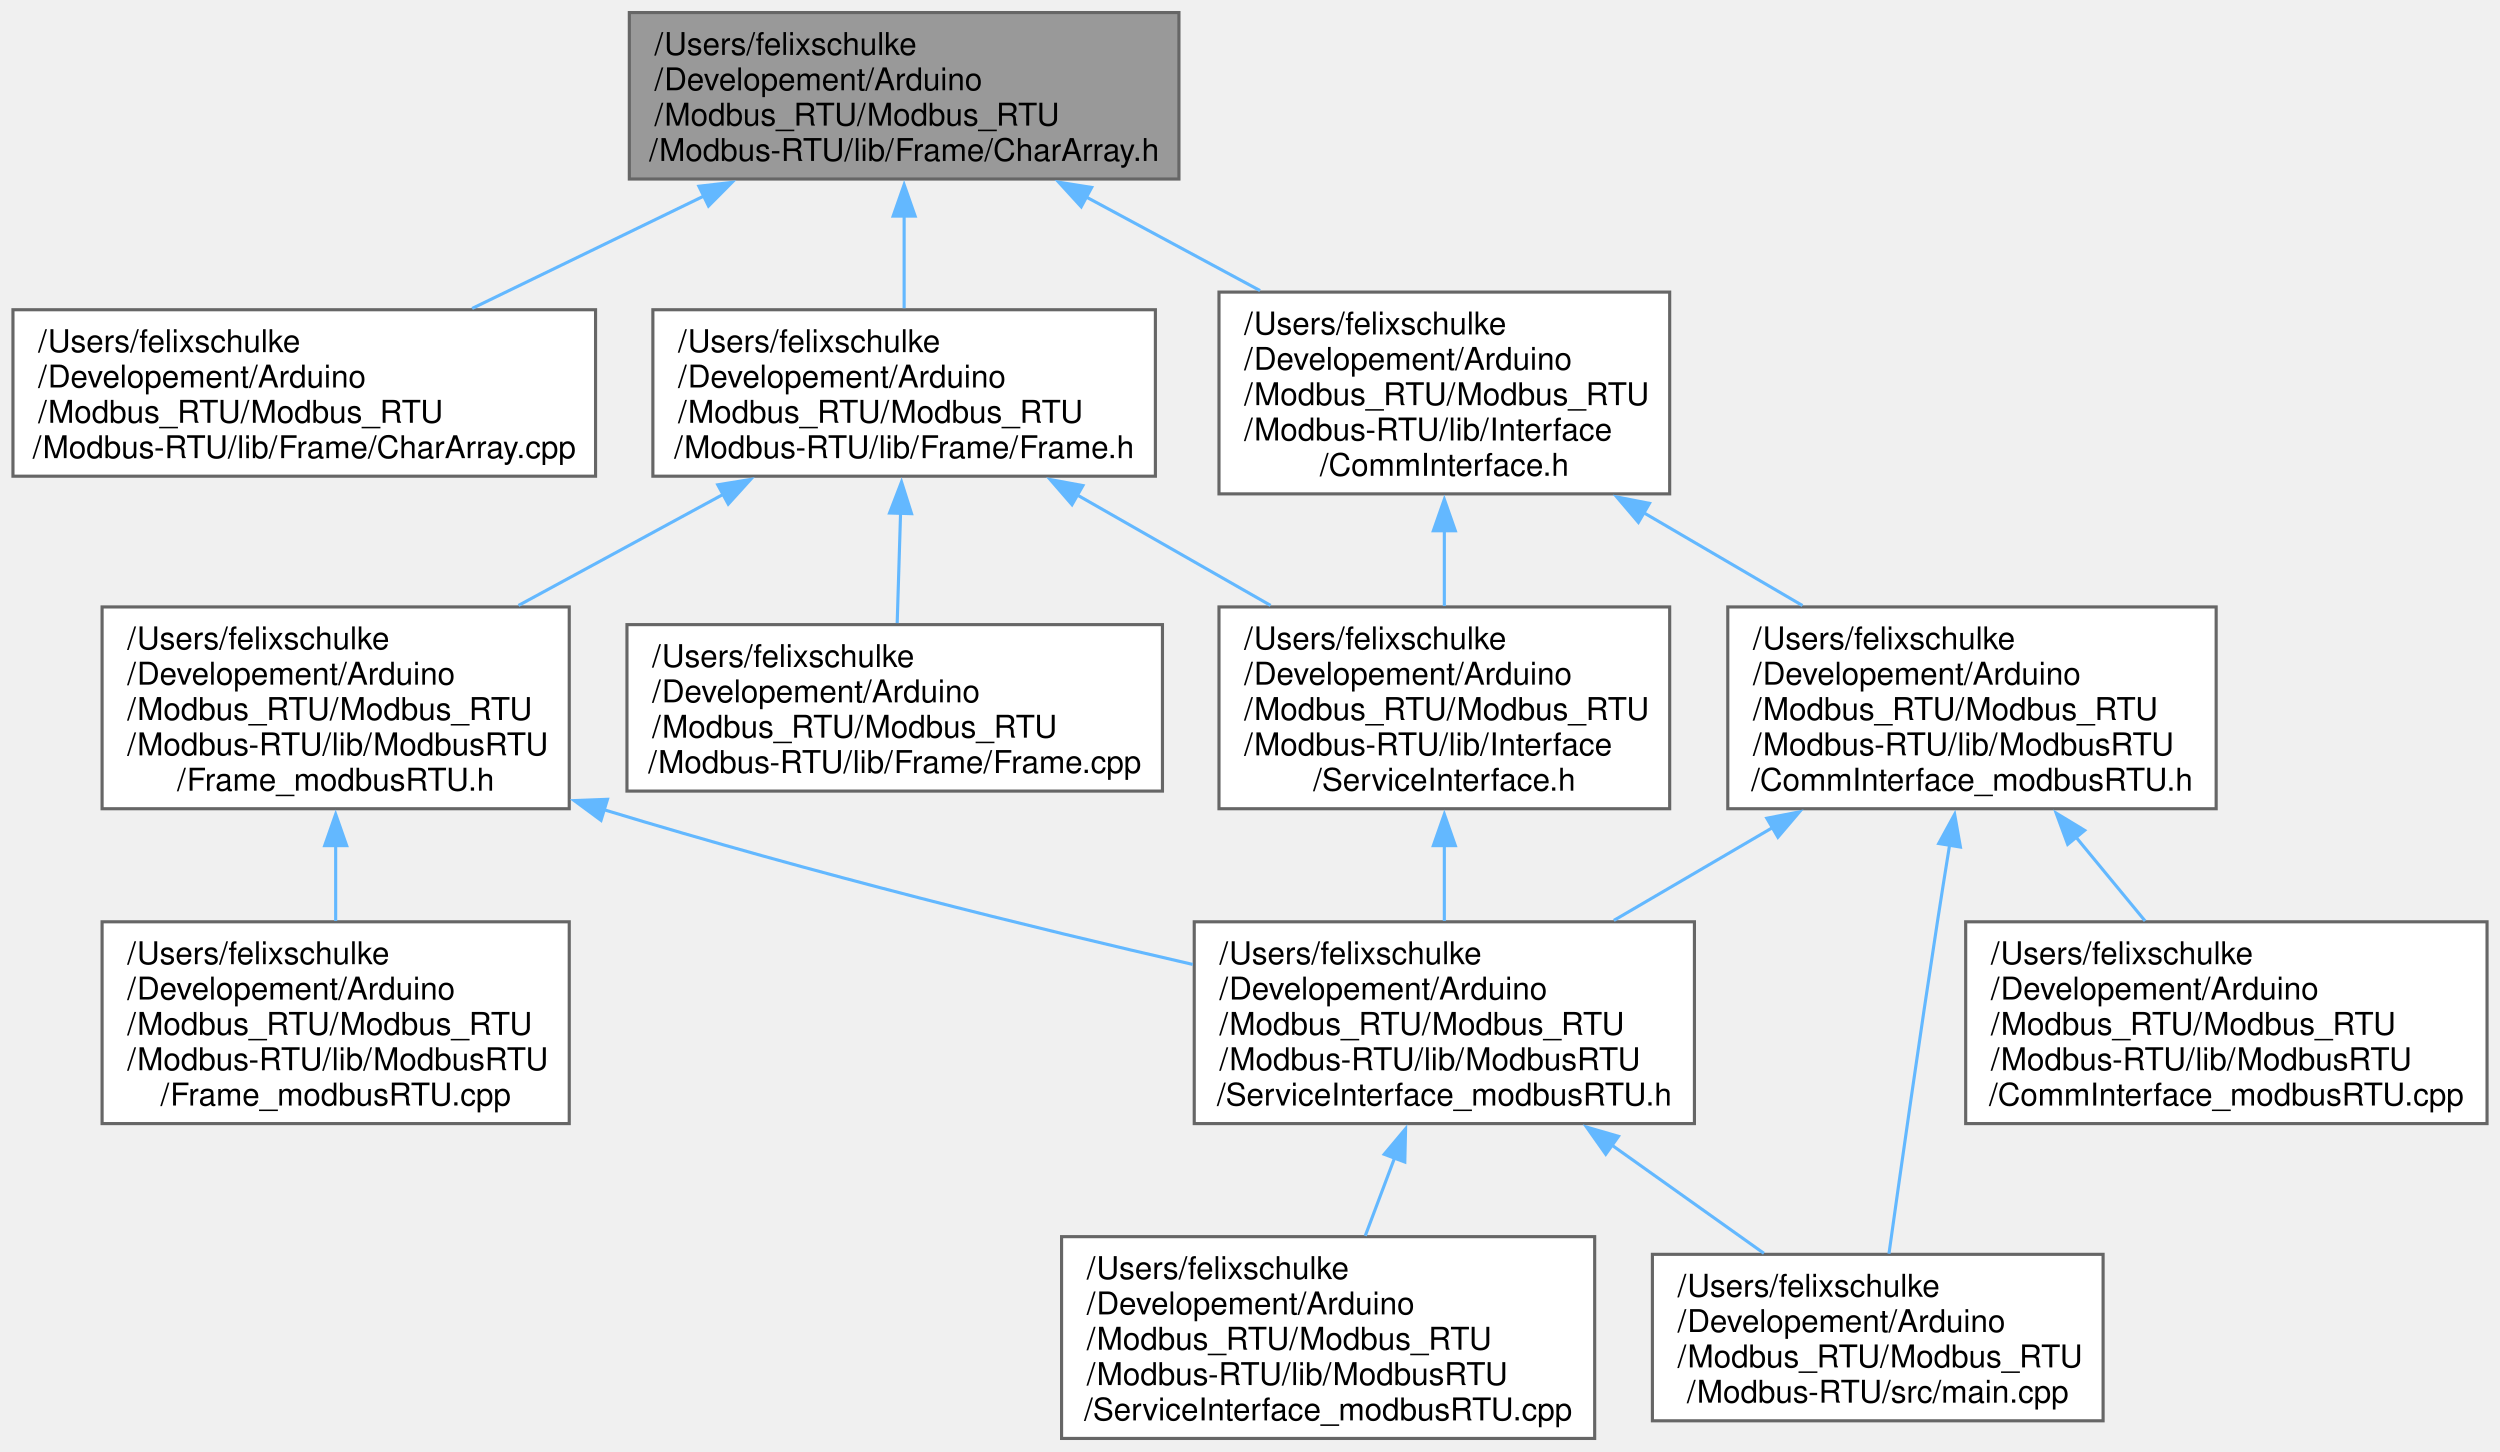
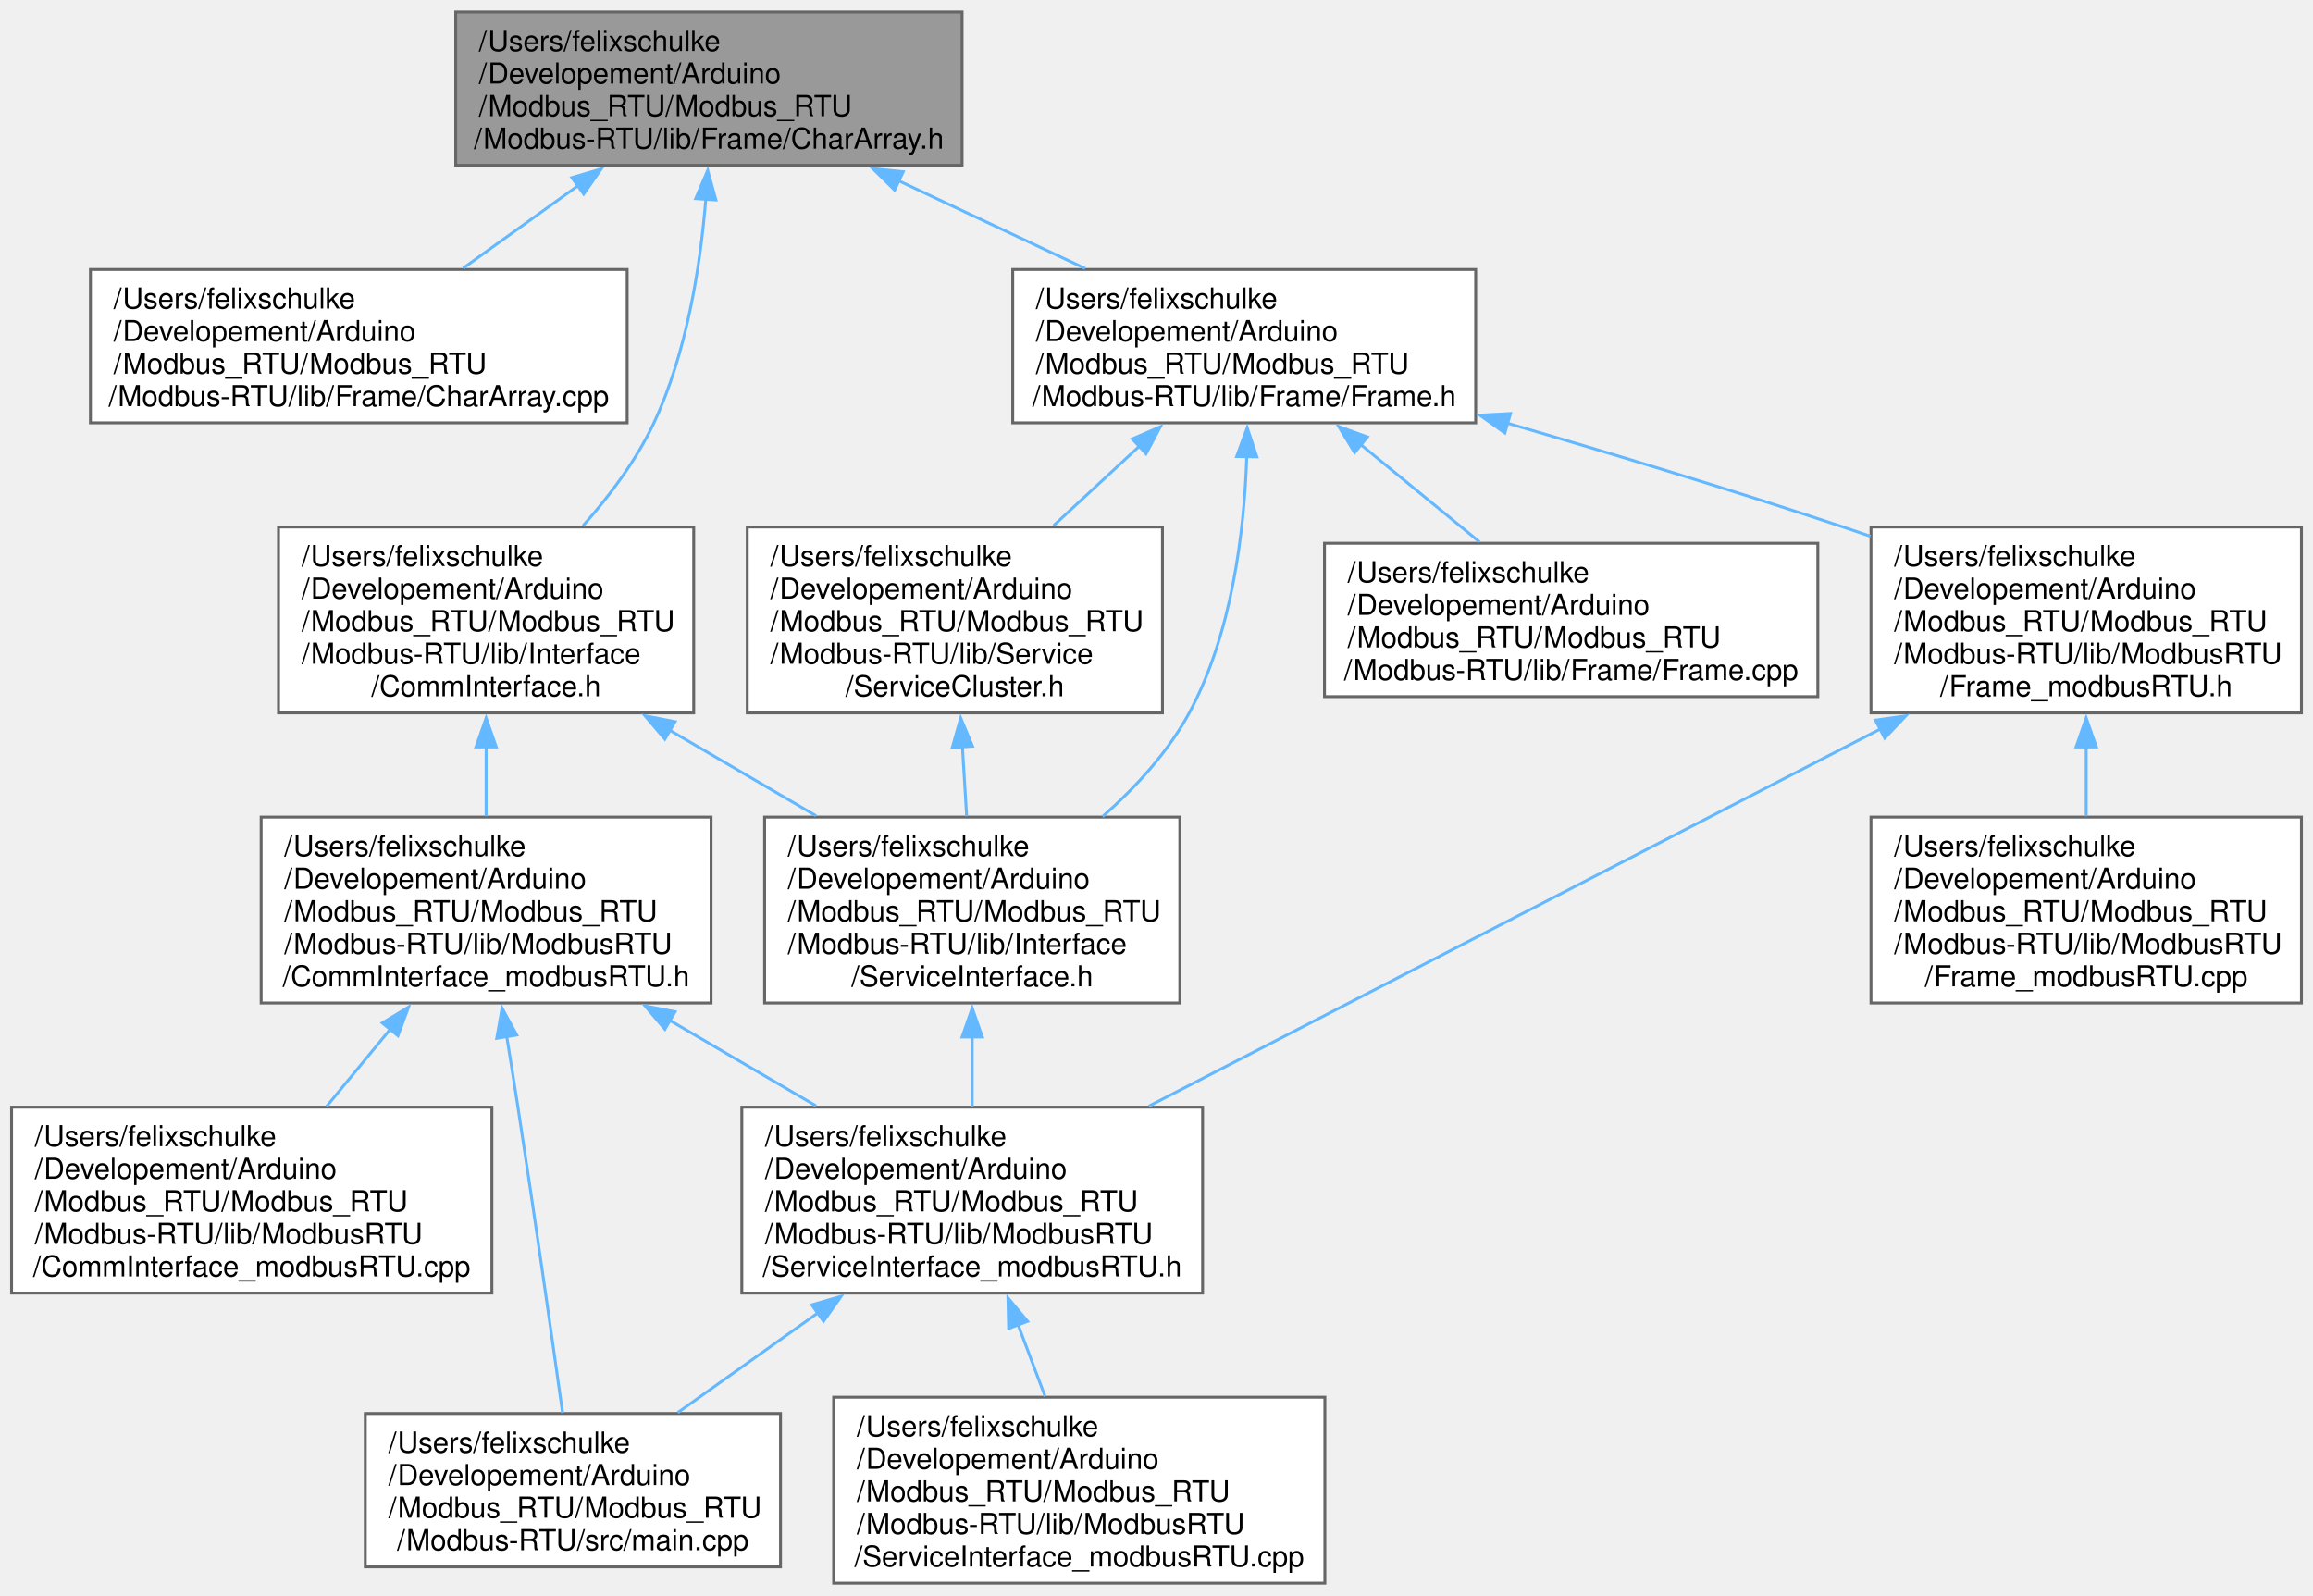
- <svg xmlns="http://www.w3.org/2000/svg" xmlns:xlink="http://www.w3.org/1999/xlink" width="796pt" height="462pt" viewBox="0.00 0.00 795.75 462.00">
-   <g id="graph0" class="graph" transform="scale(1 1) rotate(0) translate(4 458)">
+ <svg xmlns="http://www.w3.org/2000/svg" xmlns:xlink="http://www.w3.org/1999/xlink" width="799pt" height="551pt" viewBox="0.00 0.00 799.38 551.00">
+   <g id="graph0" class="graph" transform="scale(1 1) rotate(0) translate(4 547)">
    <g id="Node000001" class="node">
      <g id="a_Node000001">
        <a xlink:title=" ">
-           <polygon fill="#999999" stroke="#666666" points="371.25,-454 196.25,-454 196.25,-401 371.25,-401 371.25,-454" />
-           <text text-anchor="start" x="204.25" y="-440.5" font-family="Helvetica,sans-Serif" font-size="10.00">/Users/felixschulke</text>
-           <text text-anchor="start" x="204.25" y="-429.25" font-family="Helvetica,sans-Serif" font-size="10.00">/Developement/Arduino</text>
-           <text text-anchor="start" x="204.25" y="-418" font-family="Helvetica,sans-Serif" font-size="10.00">/Modbus_RTU/Modbus_RTU</text>
-           <text text-anchor="middle" x="283.75" y="-406.75" font-family="Helvetica,sans-Serif" font-size="10.00">/Modbus-RTU/lib/Frame/CharArray.h</text>
+           <polygon fill="#999999" stroke="#666666" points="328.5,-543 153.5,-543 153.5,-490 328.5,-490 328.5,-543" />
+           <text text-anchor="start" x="161.5" y="-529.5" font-family="Helvetica,sans-Serif" font-size="10.00">/Users/felixschulke</text>
+           <text text-anchor="start" x="161.5" y="-518.25" font-family="Helvetica,sans-Serif" font-size="10.00">/Developement/Arduino</text>
+           <text text-anchor="start" x="161.5" y="-507" font-family="Helvetica,sans-Serif" font-size="10.00">/Modbus_RTU/Modbus_RTU</text>
+           <text text-anchor="middle" x="241" y="-495.75" font-family="Helvetica,sans-Serif" font-size="10.00">/Modbus-RTU/lib/Frame/CharArray.h</text>
        </a>
      </g>
    </g>
    <g id="Node000002" class="node">
      <g id="a_Node000002">
        <a xlink:href="_char_array_8cpp.html" target="_top" xlink:title=" ">
-           <polygon fill="white" stroke="#666666" points="185.5,-359.38 0,-359.38 0,-306.38 185.5,-306.38 185.5,-359.38" />
-           <text text-anchor="start" x="8" y="-345.88" font-family="Helvetica,sans-Serif" font-size="10.00">/Users/felixschulke</text>
-           <text text-anchor="start" x="8" y="-334.62" font-family="Helvetica,sans-Serif" font-size="10.00">/Developement/Arduino</text>
-           <text text-anchor="start" x="8" y="-323.38" font-family="Helvetica,sans-Serif" font-size="10.00">/Modbus_RTU/Modbus_RTU</text>
-           <text text-anchor="middle" x="92.75" y="-312.12" font-family="Helvetica,sans-Serif" font-size="10.00">/Modbus-RTU/lib/Frame/CharArray.cpp</text>
+           <polygon fill="white" stroke="#666666" points="212.75,-454 27.25,-454 27.25,-401 212.75,-401 212.75,-454" />
+           <text text-anchor="start" x="35.25" y="-440.5" font-family="Helvetica,sans-Serif" font-size="10.00">/Users/felixschulke</text>
+           <text text-anchor="start" x="35.25" y="-429.25" font-family="Helvetica,sans-Serif" font-size="10.00">/Developement/Arduino</text>
+           <text text-anchor="start" x="35.25" y="-418" font-family="Helvetica,sans-Serif" font-size="10.00">/Modbus_RTU/Modbus_RTU</text>
+           <text text-anchor="middle" x="120" y="-406.75" font-family="Helvetica,sans-Serif" font-size="10.00">/Modbus-RTU/lib/Frame/CharArray.cpp</text>
        </a>
      </g>
    </g>
    <g id="edge1_Node000001_Node000002" class="edge">
      <g id="a_edge1_Node000001_Node000002">
        <a xlink:title=" ">
-           <path fill="none" stroke="#63b8ff" d="M220.21,-395.69C196.22,-384.05 169.18,-370.94 146.2,-359.79" />
-           <polygon fill="#63b8ff" stroke="#63b8ff" points="218.4,-398.7 228.93,-399.92 221.46,-392.4 218.4,-398.7" />
+           <path fill="none" stroke="#63b8ff" d="M195.71,-482.93C182.61,-473.52 168.5,-463.37 156.05,-454.42" />
+           <polygon fill="#63b8ff" stroke="#63b8ff" points="193.63,-485.75 203.79,-488.75 197.72,-480.07 193.63,-485.75" />
        </a>
      </g>
    </g>
    <g id="Node000003" class="node">
      <g id="a_Node000003">
        <a xlink:href="_frame_8h.html" target="_top" xlink:title=" ">
-           <polygon fill="white" stroke="#666666" points="363.75,-359.38 203.75,-359.38 203.75,-306.38 363.75,-306.38 363.75,-359.38" />
-           <text text-anchor="start" x="211.75" y="-345.88" font-family="Helvetica,sans-Serif" font-size="10.00">/Users/felixschulke</text>
-           <text text-anchor="start" x="211.75" y="-334.62" font-family="Helvetica,sans-Serif" font-size="10.00">/Developement/Arduino</text>
-           <text text-anchor="start" x="211.75" y="-323.38" font-family="Helvetica,sans-Serif" font-size="10.00">/Modbus_RTU/Modbus_RTU</text>
-           <text text-anchor="middle" x="283.75" y="-312.12" font-family="Helvetica,sans-Serif" font-size="10.00">/Modbus-RTU/lib/Frame/Frame.h</text>
+           <polygon fill="white" stroke="#666666" points="506,-454 346,-454 346,-401 506,-401 506,-454" />
+           <text text-anchor="start" x="354" y="-440.5" font-family="Helvetica,sans-Serif" font-size="10.00">/Users/felixschulke</text>
+           <text text-anchor="start" x="354" y="-429.25" font-family="Helvetica,sans-Serif" font-size="10.00">/Developement/Arduino</text>
+           <text text-anchor="start" x="354" y="-418" font-family="Helvetica,sans-Serif" font-size="10.00">/Modbus_RTU/Modbus_RTU</text>
+           <text text-anchor="middle" x="426" y="-406.75" font-family="Helvetica,sans-Serif" font-size="10.00">/Modbus-RTU/lib/Frame/Frame.h</text>
        </a>
      </g>
    </g>
    <g id="edge2_Node000001_Node000003" class="edge">
      <g id="a_edge2_Node000001_Node000003">
        <a xlink:title=" ">
-           <path fill="none" stroke="#63b8ff" d="M283.75,-389.45C283.75,-379.54 283.75,-369.03 283.75,-359.86" />
-           <polygon fill="#63b8ff" stroke="#63b8ff" points="280.25,-389.19 283.75,-399.19 287.25,-389.19 280.25,-389.19" />
-         </a>
-       </g>
-     </g>
-     <g id="Node000011" class="node">
-       <g id="a_Node000011">
+           <path fill="none" stroke="#63b8ff" d="M306.44,-484.73C327.56,-474.79 350.74,-463.89 371.03,-454.35" />
+           <polygon fill="#63b8ff" stroke="#63b8ff" points="305.18,-481.45 297.63,-488.87 308.16,-487.78 305.18,-481.45" />
+         </a>
+       </g>
+     </g>
+     <g id="Node000012" class="node">
+       <g id="a_Node000012">
        <a xlink:href="_comm_interface_8h.html" target="_top" xlink:title=" ">
-           <polygon fill="white" stroke="#666666" points="527.5,-365 384,-365 384,-300.75 527.5,-300.75 527.5,-365" />
-           <text text-anchor="start" x="392" y="-351.5" font-family="Helvetica,sans-Serif" font-size="10.00">/Users/felixschulke</text>
-           <text text-anchor="start" x="392" y="-340.25" font-family="Helvetica,sans-Serif" font-size="10.00">/Developement/Arduino</text>
-           <text text-anchor="start" x="392" y="-329" font-family="Helvetica,sans-Serif" font-size="10.00">/Modbus_RTU/Modbus_RTU</text>
-           <text text-anchor="start" x="392" y="-317.75" font-family="Helvetica,sans-Serif" font-size="10.00">/Modbus-RTU/lib/Interface</text>
-           <text text-anchor="middle" x="455.75" y="-306.5" font-family="Helvetica,sans-Serif" font-size="10.00">/CommInterface.h</text>
-         </a>
-       </g>
-     </g>
-     <g id="edge11_Node000001_Node000011" class="edge">
-       <g id="a_edge11_Node000001_Node000011">
-         <a xlink:title=" ">
-           <path fill="none" stroke="#63b8ff" d="M341.4,-395.45C359.32,-385.8 379.09,-375.16 397.08,-365.47" />
-           <polygon fill="#63b8ff" stroke="#63b8ff" points="340.14,-392.16 332.99,-399.98 343.46,-398.32 340.14,-392.16" />
+           <polygon fill="white" stroke="#666666" points="235.75,-365 92.25,-365 92.25,-300.75 235.75,-300.75 235.75,-365" />
+           <text text-anchor="start" x="100.25" y="-351.5" font-family="Helvetica,sans-Serif" font-size="10.00">/Users/felixschulke</text>
+           <text text-anchor="start" x="100.25" y="-340.25" font-family="Helvetica,sans-Serif" font-size="10.00">/Developement/Arduino</text>
+           <text text-anchor="start" x="100.25" y="-329" font-family="Helvetica,sans-Serif" font-size="10.00">/Modbus_RTU/Modbus_RTU</text>
+           <text text-anchor="start" x="100.25" y="-317.75" font-family="Helvetica,sans-Serif" font-size="10.00">/Modbus-RTU/lib/Interface</text>
+           <text text-anchor="middle" x="164" y="-306.5" font-family="Helvetica,sans-Serif" font-size="10.00">/CommInterface.h</text>
+         </a>
+       </g>
+     </g>
+     <g id="edge13_Node000001_Node000012" class="edge">
+       <g id="a_edge13_Node000001_Node000012">
+         <a xlink:title=" ">
+           <path fill="none" stroke="#63b8ff" d="M239.93,-478.33C238.05,-455.15 233.37,-425.24 222,-401 215.98,-388.17 206.8,-375.89 197.5,-365.43" />
+           <polygon fill="#63b8ff" stroke="#63b8ff" points="236.43,-478.5 240.58,-488.25 243.42,-478.05 236.43,-478.5" />
        </a>
      </g>
    </g>
    <g id="Node000004" class="node">
      <g id="a_Node000004">
        <a xlink:href="_frame_8cpp.html" target="_top" xlink:title=" ">
-           <polygon fill="white" stroke="#666666" points="366,-259.12 195.5,-259.12 195.5,-206.12 366,-206.12 366,-259.12" />
-           <text text-anchor="start" x="203.5" y="-245.62" font-family="Helvetica,sans-Serif" font-size="10.00">/Users/felixschulke</text>
-           <text text-anchor="start" x="203.5" y="-234.38" font-family="Helvetica,sans-Serif" font-size="10.00">/Developement/Arduino</text>
-           <text text-anchor="start" x="203.5" y="-223.12" font-family="Helvetica,sans-Serif" font-size="10.00">/Modbus_RTU/Modbus_RTU</text>
-           <text text-anchor="middle" x="280.75" y="-211.88" font-family="Helvetica,sans-Serif" font-size="10.00">/Modbus-RTU/lib/Frame/Frame.cpp</text>
+           <polygon fill="white" stroke="#666666" points="624.25,-359.38 453.75,-359.38 453.75,-306.38 624.25,-306.38 624.25,-359.38" />
+           <text text-anchor="start" x="461.75" y="-345.88" font-family="Helvetica,sans-Serif" font-size="10.00">/Users/felixschulke</text>
+           <text text-anchor="start" x="461.75" y="-334.62" font-family="Helvetica,sans-Serif" font-size="10.00">/Developement/Arduino</text>
+           <text text-anchor="start" x="461.75" y="-323.38" font-family="Helvetica,sans-Serif" font-size="10.00">/Modbus_RTU/Modbus_RTU</text>
+           <text text-anchor="middle" x="539" y="-312.12" font-family="Helvetica,sans-Serif" font-size="10.00">/Modbus-RTU/lib/Frame/Frame.cpp</text>
        </a>
      </g>
    </g>
    <g id="edge3_Node000003_Node000004" class="edge">
      <g id="a_edge3_Node000003_Node000004">
        <a xlink:title=" ">
-           <path fill="none" stroke="#63b8ff" d="M282.62,-294.78C282.26,-283.06 281.87,-270.37 281.54,-259.61" />
-           <polygon fill="#63b8ff" stroke="#63b8ff" points="279.11,-294.66 282.92,-304.55 286.11,-294.45 279.11,-294.66" />
+           <path fill="none" stroke="#63b8ff" d="M466.13,-393.61C479.64,-382.53 494.53,-370.33 507.3,-359.86" />
+           <polygon fill="#63b8ff" stroke="#63b8ff" points="464.16,-390.69 458.65,-399.74 468.6,-396.11 464.16,-390.69" />
        </a>
      </g>
    </g>
    <g id="Node000005" class="node">
      <g id="a_Node000005">
        <a xlink:href="_service_interface_8h.html" target="_top" xlink:title=" ">
-           <polygon fill="white" stroke="#666666" points="527.5,-264.75 384,-264.75 384,-200.5 527.5,-200.5 527.5,-264.75" />
-           <text text-anchor="start" x="392" y="-251.25" font-family="Helvetica,sans-Serif" font-size="10.00">/Users/felixschulke</text>
-           <text text-anchor="start" x="392" y="-240" font-family="Helvetica,sans-Serif" font-size="10.00">/Developement/Arduino</text>
-           <text text-anchor="start" x="392" y="-228.75" font-family="Helvetica,sans-Serif" font-size="10.00">/Modbus_RTU/Modbus_RTU</text>
-           <text text-anchor="start" x="392" y="-217.5" font-family="Helvetica,sans-Serif" font-size="10.00">/Modbus-RTU/lib/Interface</text>
-           <text text-anchor="middle" x="455.75" y="-206.25" font-family="Helvetica,sans-Serif" font-size="10.00">/ServiceInterface.h</text>
+           <polygon fill="white" stroke="#666666" points="403.75,-264.75 260.25,-264.75 260.25,-200.5 403.75,-200.5 403.75,-264.75" />
+           <text text-anchor="start" x="268.25" y="-251.25" font-family="Helvetica,sans-Serif" font-size="10.00">/Users/felixschulke</text>
+           <text text-anchor="start" x="268.25" y="-240" font-family="Helvetica,sans-Serif" font-size="10.00">/Developement/Arduino</text>
+           <text text-anchor="start" x="268.25" y="-228.75" font-family="Helvetica,sans-Serif" font-size="10.00">/Modbus_RTU/Modbus_RTU</text>
+           <text text-anchor="start" x="268.25" y="-217.5" font-family="Helvetica,sans-Serif" font-size="10.00">/Modbus-RTU/lib/Interface</text>
+           <text text-anchor="middle" x="332" y="-206.25" font-family="Helvetica,sans-Serif" font-size="10.00">/ServiceInterface.h</text>
        </a>
      </g>
    </g>
    <g id="edge4_Node000003_Node000005" class="edge">
      <g id="a_edge4_Node000003_Node000005">
        <a xlink:title=" ">
-           <path fill="none" stroke="#63b8ff" d="M338.7,-300.49C358.43,-289.22 380.67,-276.51 400.43,-265.23" />
-           <polygon fill="#63b8ff" stroke="#63b8ff" points="337.2,-297.31 330.26,-305.31 340.67,-303.39 337.2,-297.31" />
+           <path fill="none" stroke="#63b8ff" d="M426.89,-389.46C426.03,-363.25 421.74,-328.04 407,-300.75 399.69,-287.22 388.54,-275.06 377.06,-264.93" />
+           <polygon fill="#63b8ff" stroke="#63b8ff" points="423.39,-389.36 427.05,-399.3 430.39,-389.25 423.39,-389.36" />
        </a>
      </g>
    </g>
    <g id="Node000009" class="node">
      <g id="a_Node000009">
        <a xlink:href="_frame__modbus_r_t_u_8h.html" target="_top" xlink:title=" ">
-           <polygon fill="white" stroke="#666666" points="177.12,-264.75 28.38,-264.75 28.38,-200.5 177.12,-200.5 177.12,-264.75" />
-           <text text-anchor="start" x="36.38" y="-251.25" font-family="Helvetica,sans-Serif" font-size="10.00">/Users/felixschulke</text>
-           <text text-anchor="start" x="36.38" y="-240" font-family="Helvetica,sans-Serif" font-size="10.00">/Developement/Arduino</text>
-           <text text-anchor="start" x="36.38" y="-228.75" font-family="Helvetica,sans-Serif" font-size="10.00">/Modbus_RTU/Modbus_RTU</text>
-           <text text-anchor="start" x="36.38" y="-217.5" font-family="Helvetica,sans-Serif" font-size="10.00">/Modbus-RTU/lib/ModbusRTU</text>
-           <text text-anchor="middle" x="102.75" y="-206.25" font-family="Helvetica,sans-Serif" font-size="10.00">/Frame_modbusRTU.h</text>
+           <polygon fill="white" stroke="#666666" points="791.38,-365 642.62,-365 642.62,-300.75 791.38,-300.75 791.38,-365" />
+           <text text-anchor="start" x="650.62" y="-351.5" font-family="Helvetica,sans-Serif" font-size="10.00">/Users/felixschulke</text>
+           <text text-anchor="start" x="650.62" y="-340.25" font-family="Helvetica,sans-Serif" font-size="10.00">/Developement/Arduino</text>
+           <text text-anchor="start" x="650.62" y="-329" font-family="Helvetica,sans-Serif" font-size="10.00">/Modbus_RTU/Modbus_RTU</text>
+           <text text-anchor="start" x="650.62" y="-317.75" font-family="Helvetica,sans-Serif" font-size="10.00">/Modbus-RTU/lib/ModbusRTU</text>
+           <text text-anchor="middle" x="717" y="-306.5" font-family="Helvetica,sans-Serif" font-size="10.00">/Frame_modbusRTU.h</text>
        </a>
      </g>
    </g>
    <g id="edge8_Node000003_Node000009" class="edge">
      <g id="a_edge8_Node000003_Node000009">
        <a xlink:title=" ">
-           <path fill="none" stroke="#63b8ff" d="M226.21,-300.64C205.38,-289.34 181.86,-276.56 160.97,-265.23" />
-           <polygon fill="#63b8ff" stroke="#63b8ff" points="224.41,-303.64 234.86,-305.34 227.75,-297.49 224.41,-303.64" />
+           <path fill="none" stroke="#63b8ff" d="M517.06,-400.86C553.31,-390.28 595.29,-377.57 633,-365 636.1,-363.97 639.25,-362.89 642.44,-361.79" />
+           <polygon fill="#63b8ff" stroke="#63b8ff" points="516.09,-397.49 507.46,-403.64 518.04,-404.22 516.09,-397.49" />
+         </a>
+       </g>
+     </g>
+     <g id="Node000011" class="node">
+       <g id="a_Node000011">
+         <a xlink:href="_service_cluster_8h.html" target="_top" xlink:title=" ">
+           <polygon fill="white" stroke="#666666" points="397.75,-365 254.25,-365 254.25,-300.75 397.75,-300.75 397.75,-365" />
+           <text text-anchor="start" x="262.25" y="-351.5" font-family="Helvetica,sans-Serif" font-size="10.00">/Users/felixschulke</text>
+           <text text-anchor="start" x="262.25" y="-340.25" font-family="Helvetica,sans-Serif" font-size="10.00">/Developement/Arduino</text>
+           <text text-anchor="start" x="262.25" y="-329" font-family="Helvetica,sans-Serif" font-size="10.00">/Modbus_RTU/Modbus_RTU</text>
+           <text text-anchor="start" x="262.25" y="-317.75" font-family="Helvetica,sans-Serif" font-size="10.00">/Modbus-RTU/lib/Service</text>
+           <text text-anchor="middle" x="326" y="-306.5" font-family="Helvetica,sans-Serif" font-size="10.00">/ServiceCluster.h</text>
+         </a>
+       </g>
+     </g>
+     <g id="edge11_Node000003_Node000011" class="edge">
+       <g id="a_edge11_Node000003_Node000011">
+         <a xlink:title=" ">
+           <path fill="none" stroke="#63b8ff" d="M389.86,-393.02C380.15,-384.04 369.7,-374.35 360.11,-365.47" />
+           <polygon fill="#63b8ff" stroke="#63b8ff" points="387.32,-395.44 397.03,-399.67 392.08,-390.31 387.32,-395.44" />
        </a>
      </g>
    </g>
    <g id="Node000006" class="node">
      <g id="a_Node000006">
        <a xlink:href="_service_interface__modbus_r_t_u_8h.html" target="_top" xlink:title=" ">
-           <polygon fill="white" stroke="#666666" points="535.38,-164.5 376.12,-164.5 376.12,-100.25 535.38,-100.25 535.38,-164.5" />
-           <text text-anchor="start" x="384.12" y="-151" font-family="Helvetica,sans-Serif" font-size="10.00">/Users/felixschulke</text>
-           <text text-anchor="start" x="384.12" y="-139.75" font-family="Helvetica,sans-Serif" font-size="10.00">/Developement/Arduino</text>
-           <text text-anchor="start" x="384.12" y="-128.5" font-family="Helvetica,sans-Serif" font-size="10.00">/Modbus_RTU/Modbus_RTU</text>
-           <text text-anchor="start" x="384.12" y="-117.25" font-family="Helvetica,sans-Serif" font-size="10.00">/Modbus-RTU/lib/ModbusRTU</text>
-           <text text-anchor="middle" x="455.75" y="-106" font-family="Helvetica,sans-Serif" font-size="10.00">/ServiceInterface_modbusRTU.h</text>
+           <polygon fill="white" stroke="#666666" points="411.62,-164.5 252.38,-164.5 252.38,-100.25 411.62,-100.25 411.62,-164.5" />
+           <text text-anchor="start" x="260.38" y="-151" font-family="Helvetica,sans-Serif" font-size="10.00">/Users/felixschulke</text>
+           <text text-anchor="start" x="260.38" y="-139.75" font-family="Helvetica,sans-Serif" font-size="10.00">/Developement/Arduino</text>
+           <text text-anchor="start" x="260.38" y="-128.5" font-family="Helvetica,sans-Serif" font-size="10.00">/Modbus_RTU/Modbus_RTU</text>
+           <text text-anchor="start" x="260.38" y="-117.25" font-family="Helvetica,sans-Serif" font-size="10.00">/Modbus-RTU/lib/ModbusRTU</text>
+           <text text-anchor="middle" x="332" y="-106" font-family="Helvetica,sans-Serif" font-size="10.00">/ServiceInterface_modbusRTU.h</text>
        </a>
      </g>
    </g>
    <g id="edge5_Node000005_Node000006" class="edge">
      <g id="a_edge5_Node000005_Node000006">
        <a xlink:title=" ">
-           <path fill="none" stroke="#63b8ff" d="M455.75,-189.01C455.75,-180.87 455.75,-172.48 455.75,-164.77" />
-           <polygon fill="#63b8ff" stroke="#63b8ff" points="452.25,-188.75 455.75,-198.75 459.25,-188.75 452.25,-188.75" />
+           <path fill="none" stroke="#63b8ff" d="M332,-189.01C332,-180.87 332,-172.48 332,-164.77" />
+           <polygon fill="#63b8ff" stroke="#63b8ff" points="328.5,-188.75 332,-198.75 335.5,-188.75 328.5,-188.75" />
        </a>
      </g>
    </g>
    <g id="Node000007" class="node">
      <g id="a_Node000007">
        <a xlink:href="_service_interface__modbus_r_t_u_8cpp.html" target="_top" xlink:title=" ">
-           <polygon fill="white" stroke="#666666" points="503.62,-64.25 333.88,-64.25 333.88,0 503.62,0 503.62,-64.25" />
-           <text text-anchor="start" x="341.88" y="-50.75" font-family="Helvetica,sans-Serif" font-size="10.00">/Users/felixschulke</text>
-           <text text-anchor="start" x="341.88" y="-39.5" font-family="Helvetica,sans-Serif" font-size="10.00">/Developement/Arduino</text>
-           <text text-anchor="start" x="341.88" y="-28.25" font-family="Helvetica,sans-Serif" font-size="10.00">/Modbus_RTU/Modbus_RTU</text>
-           <text text-anchor="start" x="341.88" y="-17" font-family="Helvetica,sans-Serif" font-size="10.00">/Modbus-RTU/lib/ModbusRTU</text>
-           <text text-anchor="middle" x="418.75" y="-5.75" font-family="Helvetica,sans-Serif" font-size="10.00">/ServiceInterface_modbusRTU.cpp</text>
+           <polygon fill="white" stroke="#666666" points="453.88,-64.25 284.12,-64.25 284.12,0 453.88,0 453.88,-64.25" />
+           <text text-anchor="start" x="292.12" y="-50.75" font-family="Helvetica,sans-Serif" font-size="10.00">/Users/felixschulke</text>
+           <text text-anchor="start" x="292.12" y="-39.5" font-family="Helvetica,sans-Serif" font-size="10.00">/Developement/Arduino</text>
+           <text text-anchor="start" x="292.12" y="-28.25" font-family="Helvetica,sans-Serif" font-size="10.00">/Modbus_RTU/Modbus_RTU</text>
+           <text text-anchor="start" x="292.12" y="-17" font-family="Helvetica,sans-Serif" font-size="10.00">/Modbus-RTU/lib/ModbusRTU</text>
+           <text text-anchor="middle" x="369" y="-5.75" font-family="Helvetica,sans-Serif" font-size="10.00">/ServiceInterface_modbusRTU.cpp</text>
        </a>
      </g>
    </g>
    <g id="edge6_Node000006_Node000007" class="edge">
      <g id="a_edge6_Node000006_Node000007">
        <a xlink:title=" ">
-           <path fill="none" stroke="#63b8ff" d="M439.91,-89.32C436.78,-81.01 433.54,-72.41 430.57,-64.52" />
-           <polygon fill="#63b8ff" stroke="#63b8ff" points="436.61,-90.48 443.41,-98.6 443.16,-88.01 436.61,-90.48" />
+           <path fill="none" stroke="#63b8ff" d="M347.84,-89.32C350.97,-81.01 354.21,-72.41 357.18,-64.52" />
+           <polygon fill="#63b8ff" stroke="#63b8ff" points="344.59,-88.01 344.34,-98.6 351.14,-90.48 344.59,-88.01" />
        </a>
      </g>
    </g>
    <g id="Node000008" class="node">
      <g id="a_Node000008">
        <a xlink:href="main_8cpp.html" target="_top" xlink:title="This main is an example-implementation of a simple modbus-messenger to demonstrate the usage of a lay...">
-           <polygon fill="white" stroke="#666666" points="665.5,-58.62 522,-58.62 522,-5.62 665.5,-5.62 665.5,-58.62" />
-           <text text-anchor="start" x="530" y="-45.12" font-family="Helvetica,sans-Serif" font-size="10.00">/Users/felixschulke</text>
-           <text text-anchor="start" x="530" y="-33.88" font-family="Helvetica,sans-Serif" font-size="10.00">/Developement/Arduino</text>
-           <text text-anchor="start" x="530" y="-22.62" font-family="Helvetica,sans-Serif" font-size="10.00">/Modbus_RTU/Modbus_RTU</text>
-           <text text-anchor="middle" x="593.75" y="-11.38" font-family="Helvetica,sans-Serif" font-size="10.00">/Modbus-RTU/src/main.cpp</text>
+           <polygon fill="white" stroke="#666666" points="265.75,-58.62 122.25,-58.62 122.25,-5.62 265.75,-5.62 265.75,-58.62" />
+           <text text-anchor="start" x="130.25" y="-45.12" font-family="Helvetica,sans-Serif" font-size="10.00">/Users/felixschulke</text>
+           <text text-anchor="start" x="130.25" y="-33.88" font-family="Helvetica,sans-Serif" font-size="10.00">/Developement/Arduino</text>
+           <text text-anchor="start" x="130.25" y="-22.62" font-family="Helvetica,sans-Serif" font-size="10.00">/Modbus_RTU/Modbus_RTU</text>
+           <text text-anchor="middle" x="194" y="-11.38" font-family="Helvetica,sans-Serif" font-size="10.00">/Modbus-RTU/src/main.cpp</text>
        </a>
      </g>
    </g>
    <g id="edge7_Node000006_Node000008" class="edge">
      <g id="a_edge7_Node000006_Node000008">
        <a xlink:title=" ">
-           <path fill="none" stroke="#63b8ff" d="M509.15,-93.35C525.34,-81.83 542.73,-69.45 557.51,-58.93" />
-           <polygon fill="#63b8ff" stroke="#63b8ff" points="507.14,-90.49 501.03,-99.14 511.2,-96.19 507.14,-90.49" />
+           <path fill="none" stroke="#63b8ff" d="M278.6,-93.35C262.41,-81.83 245.02,-69.45 230.24,-58.93" />
+           <polygon fill="#63b8ff" stroke="#63b8ff" points="276.55,-96.19 286.72,-99.14 280.61,-90.49 276.55,-96.19" />
        </a>
      </g>
    </g>
    <g id="edge10_Node000009_Node000006" class="edge">
      <g id="a_edge10_Node000009_Node000006">
        <a xlink:title=" ">
-           <path fill="none" stroke="#63b8ff" d="M187.84,-200.28C256.54,-179.38 324.46,-162.7 375.66,-150.92" />
-           <polygon fill="#63b8ff" stroke="#63b8ff" points="187.24,-196.8 178.71,-203.09 189.29,-203.5 187.24,-196.8" />
+           <path fill="none" stroke="#63b8ff" d="M646.02,-295.28C573.42,-257.85 461.8,-200.3 393.04,-164.84" />
+           <polygon fill="#63b8ff" stroke="#63b8ff" points="644.16,-298.26 654.65,-299.73 647.37,-292.03 644.16,-298.26" />
        </a>
      </g>
    </g>
    <g id="Node000010" class="node">
      <g id="a_Node000010">
        <a xlink:href="_frame__modbus_r_t_u_8cpp.html" target="_top" xlink:title=" ">
-           <polygon fill="white" stroke="#666666" points="177.12,-164.5 28.38,-164.5 28.38,-100.25 177.12,-100.25 177.12,-164.5" />
-           <text text-anchor="start" x="36.38" y="-151" font-family="Helvetica,sans-Serif" font-size="10.00">/Users/felixschulke</text>
-           <text text-anchor="start" x="36.38" y="-139.75" font-family="Helvetica,sans-Serif" font-size="10.00">/Developement/Arduino</text>
-           <text text-anchor="start" x="36.38" y="-128.5" font-family="Helvetica,sans-Serif" font-size="10.00">/Modbus_RTU/Modbus_RTU</text>
-           <text text-anchor="start" x="36.38" y="-117.25" font-family="Helvetica,sans-Serif" font-size="10.00">/Modbus-RTU/lib/ModbusRTU</text>
-           <text text-anchor="middle" x="102.75" y="-106" font-family="Helvetica,sans-Serif" font-size="10.00">/Frame_modbusRTU.cpp</text>
+           <polygon fill="white" stroke="#666666" points="791.38,-264.75 642.62,-264.75 642.62,-200.5 791.38,-200.5 791.38,-264.75" />
+           <text text-anchor="start" x="650.62" y="-251.25" font-family="Helvetica,sans-Serif" font-size="10.00">/Users/felixschulke</text>
+           <text text-anchor="start" x="650.62" y="-240" font-family="Helvetica,sans-Serif" font-size="10.00">/Developement/Arduino</text>
+           <text text-anchor="start" x="650.62" y="-228.75" font-family="Helvetica,sans-Serif" font-size="10.00">/Modbus_RTU/Modbus_RTU</text>
+           <text text-anchor="start" x="650.62" y="-217.5" font-family="Helvetica,sans-Serif" font-size="10.00">/Modbus-RTU/lib/ModbusRTU</text>
+           <text text-anchor="middle" x="717" y="-206.25" font-family="Helvetica,sans-Serif" font-size="10.00">/Frame_modbusRTU.cpp</text>
        </a>
      </g>
    </g>
    <g id="edge9_Node000009_Node000010" class="edge">
      <g id="a_edge9_Node000009_Node000010">
        <a xlink:title=" ">
-           <path fill="none" stroke="#63b8ff" d="M102.75,-189.01C102.75,-180.87 102.75,-172.48 102.75,-164.77" />
-           <polygon fill="#63b8ff" stroke="#63b8ff" points="99.25,-188.75 102.75,-198.75 106.25,-188.75 99.25,-188.75" />
+           <path fill="none" stroke="#63b8ff" d="M717,-289.26C717,-281.12 717,-272.73 717,-265.02" />
+           <polygon fill="#63b8ff" stroke="#63b8ff" points="713.5,-289 717,-299 720.5,-289 713.5,-289" />
        </a>
      </g>
    </g>
    <g id="edge12_Node000011_Node000005" class="edge">
      <g id="a_edge12_Node000011_Node000005">
        <a xlink:title=" ">
-           <path fill="none" stroke="#63b8ff" d="M455.75,-289.26C455.75,-281.12 455.75,-272.73 455.75,-265.02" />
-           <polygon fill="#63b8ff" stroke="#63b8ff" points="452.25,-289 455.75,-299 459.25,-289 452.25,-289" />
-         </a>
-       </g>
-     </g>
-     <g id="Node000012" class="node">
-       <g id="a_Node000012">
-         <a xlink:href="_comm_interface__modbus_r_t_u_8h.html" target="_top" xlink:title=" ">
-           <polygon fill="white" stroke="#666666" points="701.5,-264.75 546,-264.75 546,-200.5 701.5,-200.5 701.5,-264.75" />
-           <text text-anchor="start" x="554" y="-251.25" font-family="Helvetica,sans-Serif" font-size="10.00">/Users/felixschulke</text>
-           <text text-anchor="start" x="554" y="-240" font-family="Helvetica,sans-Serif" font-size="10.00">/Developement/Arduino</text>
-           <text text-anchor="start" x="554" y="-228.75" font-family="Helvetica,sans-Serif" font-size="10.00">/Modbus_RTU/Modbus_RTU</text>
-           <text text-anchor="start" x="554" y="-217.5" font-family="Helvetica,sans-Serif" font-size="10.00">/Modbus-RTU/lib/ModbusRTU</text>
-           <text text-anchor="middle" x="623.75" y="-206.25" font-family="Helvetica,sans-Serif" font-size="10.00">/CommInterface_modbusRTU.h</text>
-         </a>
-       </g>
-     </g>
-     <g id="edge13_Node000011_Node000012" class="edge">
-       <g id="a_edge13_Node000011_Node000012">
-         <a xlink:title=" ">
-           <path fill="none" stroke="#63b8ff" d="M519.05,-294.86C535.75,-285.09 553.62,-274.64 569.78,-265.19" />
-           <polygon fill="#63b8ff" stroke="#63b8ff" points="517.54,-291.68 510.67,-299.75 521.07,-297.73 517.54,-291.68" />
-         </a>
-       </g>
-     </g>
-     <g id="edge15_Node000012_Node000006" class="edge">
-       <g id="a_edge15_Node000012_Node000006">
-         <a xlink:title=" ">
-           <path fill="none" stroke="#63b8ff" d="M560.45,-194.61C543.75,-184.84 525.88,-174.39 509.72,-164.94" />
-           <polygon fill="#63b8ff" stroke="#63b8ff" points="558.43,-197.48 568.83,-199.5 561.96,-191.43 558.43,-197.48" />
-         </a>
-       </g>
-     </g>
-     <g id="edge16_Node000012_Node000008" class="edge">
-       <g id="a_edge16_Node000012_Node000008">
-         <a xlink:title=" ">
-           <path fill="none" stroke="#63b8ff" d="M616.64,-189.02C615.32,-180.88 613.97,-172.43 612.75,-164.5 607.09,-127.83 601.04,-85.32 597.32,-58.82" />
-           <polygon fill="#63b8ff" stroke="#63b8ff" points="613.16,-189.43 618.23,-198.73 620.07,-188.3 613.16,-189.43" />
+           <path fill="none" stroke="#63b8ff" d="M328.6,-289.26C329.1,-281.12 329.61,-272.73 330.08,-265.02" />
+           <polygon fill="#63b8ff" stroke="#63b8ff" points="325.12,-288.81 328.01,-299.01 332.11,-289.24 325.12,-288.81" />
+         </a>
+       </g>
+     </g>
+     <g id="edge14_Node000012_Node000005" class="edge">
+       <g id="a_edge14_Node000012_Node000005">
+         <a xlink:title=" ">
+           <path fill="none" stroke="#63b8ff" d="M227.3,-294.86C244,-285.09 261.87,-274.64 278.03,-265.19" />
+           <polygon fill="#63b8ff" stroke="#63b8ff" points="225.79,-291.68 218.92,-299.75 229.32,-297.73 225.79,-291.68" />
        </a>
      </g>
    </g>
    <g id="Node000013" class="node">
      <g id="a_Node000013">
+         <a xlink:href="_comm_interface__modbus_r_t_u_8h.html" target="_top" xlink:title=" ">
+           <polygon fill="white" stroke="#666666" points="241.75,-264.75 86.25,-264.75 86.25,-200.5 241.75,-200.5 241.75,-264.75" />
+           <text text-anchor="start" x="94.25" y="-251.25" font-family="Helvetica,sans-Serif" font-size="10.00">/Users/felixschulke</text>
+           <text text-anchor="start" x="94.25" y="-240" font-family="Helvetica,sans-Serif" font-size="10.00">/Developement/Arduino</text>
+           <text text-anchor="start" x="94.25" y="-228.75" font-family="Helvetica,sans-Serif" font-size="10.00">/Modbus_RTU/Modbus_RTU</text>
+           <text text-anchor="start" x="94.25" y="-217.5" font-family="Helvetica,sans-Serif" font-size="10.00">/Modbus-RTU/lib/ModbusRTU</text>
+           <text text-anchor="middle" x="164" y="-206.25" font-family="Helvetica,sans-Serif" font-size="10.00">/CommInterface_modbusRTU.h</text>
+         </a>
+       </g>
+     </g>
+     <g id="edge15_Node000012_Node000013" class="edge">
+       <g id="a_edge15_Node000012_Node000013">
+         <a xlink:title=" ">
+           <path fill="none" stroke="#63b8ff" d="M164,-289.26C164,-281.12 164,-272.73 164,-265.02" />
+           <polygon fill="#63b8ff" stroke="#63b8ff" points="160.5,-289 164,-299 167.5,-289 160.5,-289" />
+         </a>
+       </g>
+     </g>
+     <g id="edge17_Node000013_Node000006" class="edge">
+       <g id="a_edge17_Node000013_Node000006">
+         <a xlink:title=" ">
+           <path fill="none" stroke="#63b8ff" d="M227.3,-194.61C244,-184.84 261.87,-174.39 278.03,-164.94" />
+           <polygon fill="#63b8ff" stroke="#63b8ff" points="225.79,-191.43 218.92,-199.5 229.32,-197.48 225.79,-191.43" />
+         </a>
+       </g>
+     </g>
+     <g id="edge18_Node000013_Node000008" class="edge">
+       <g id="a_edge18_Node000013_Node000008">
+         <a xlink:title=" ">
+           <path fill="none" stroke="#63b8ff" d="M171.11,-189.02C172.43,-180.88 173.78,-172.43 175,-164.5 180.66,-127.83 186.71,-85.32 190.43,-58.82" />
+           <polygon fill="#63b8ff" stroke="#63b8ff" points="167.68,-188.3 169.52,-198.73 174.59,-189.43 167.68,-188.3" />
+         </a>
+       </g>
+     </g>
+     <g id="Node000014" class="node">
+       <g id="a_Node000014">
        <a xlink:href="_comm_interface__modbus_r_t_u_8cpp.html" target="_top" xlink:title=" ">
-           <polygon fill="white" stroke="#666666" points="787.75,-164.5 621.75,-164.5 621.75,-100.25 787.75,-100.25 787.75,-164.5" />
-           <text text-anchor="start" x="629.75" y="-151" font-family="Helvetica,sans-Serif" font-size="10.00">/Users/felixschulke</text>
-           <text text-anchor="start" x="629.75" y="-139.75" font-family="Helvetica,sans-Serif" font-size="10.00">/Developement/Arduino</text>
-           <text text-anchor="start" x="629.75" y="-128.5" font-family="Helvetica,sans-Serif" font-size="10.00">/Modbus_RTU/Modbus_RTU</text>
-           <text text-anchor="start" x="629.75" y="-117.25" font-family="Helvetica,sans-Serif" font-size="10.00">/Modbus-RTU/lib/ModbusRTU</text>
-           <text text-anchor="middle" x="704.75" y="-106" font-family="Helvetica,sans-Serif" font-size="10.00">/CommInterface_modbusRTU.cpp</text>
-         </a>
-       </g>
-     </g>
-     <g id="edge14_Node000012_Node000013" class="edge">
-       <g id="a_edge14_Node000012_Node000013">
-         <a xlink:title=" ">
-           <path fill="none" stroke="#63b8ff" d="M656.8,-191.53C664.16,-182.61 671.85,-173.28 678.87,-164.77" />
-           <polygon fill="#63b8ff" stroke="#63b8ff" points="654.23,-189.16 650.56,-199.1 659.63,-193.61 654.23,-189.16" />
+           <polygon fill="white" stroke="#666666" points="166,-164.5 0,-164.5 0,-100.25 166,-100.25 166,-164.5" />
+           <text text-anchor="start" x="8" y="-151" font-family="Helvetica,sans-Serif" font-size="10.00">/Users/felixschulke</text>
+           <text text-anchor="start" x="8" y="-139.75" font-family="Helvetica,sans-Serif" font-size="10.00">/Developement/Arduino</text>
+           <text text-anchor="start" x="8" y="-128.5" font-family="Helvetica,sans-Serif" font-size="10.00">/Modbus_RTU/Modbus_RTU</text>
+           <text text-anchor="start" x="8" y="-117.25" font-family="Helvetica,sans-Serif" font-size="10.00">/Modbus-RTU/lib/ModbusRTU</text>
+           <text text-anchor="middle" x="83" y="-106" font-family="Helvetica,sans-Serif" font-size="10.00">/CommInterface_modbusRTU.cpp</text>
+         </a>
+       </g>
+     </g>
+     <g id="edge16_Node000013_Node000014" class="edge">
+       <g id="a_edge16_Node000013_Node000014">
+         <a xlink:title=" ">
+           <path fill="none" stroke="#63b8ff" d="M130.95,-191.53C123.59,-182.61 115.9,-173.28 108.88,-164.77" />
+           <polygon fill="#63b8ff" stroke="#63b8ff" points="128.12,-193.61 137.19,-199.1 133.52,-189.16 128.12,-193.61" />
        </a>
      </g>
    </g>
  </g>
</svg>
